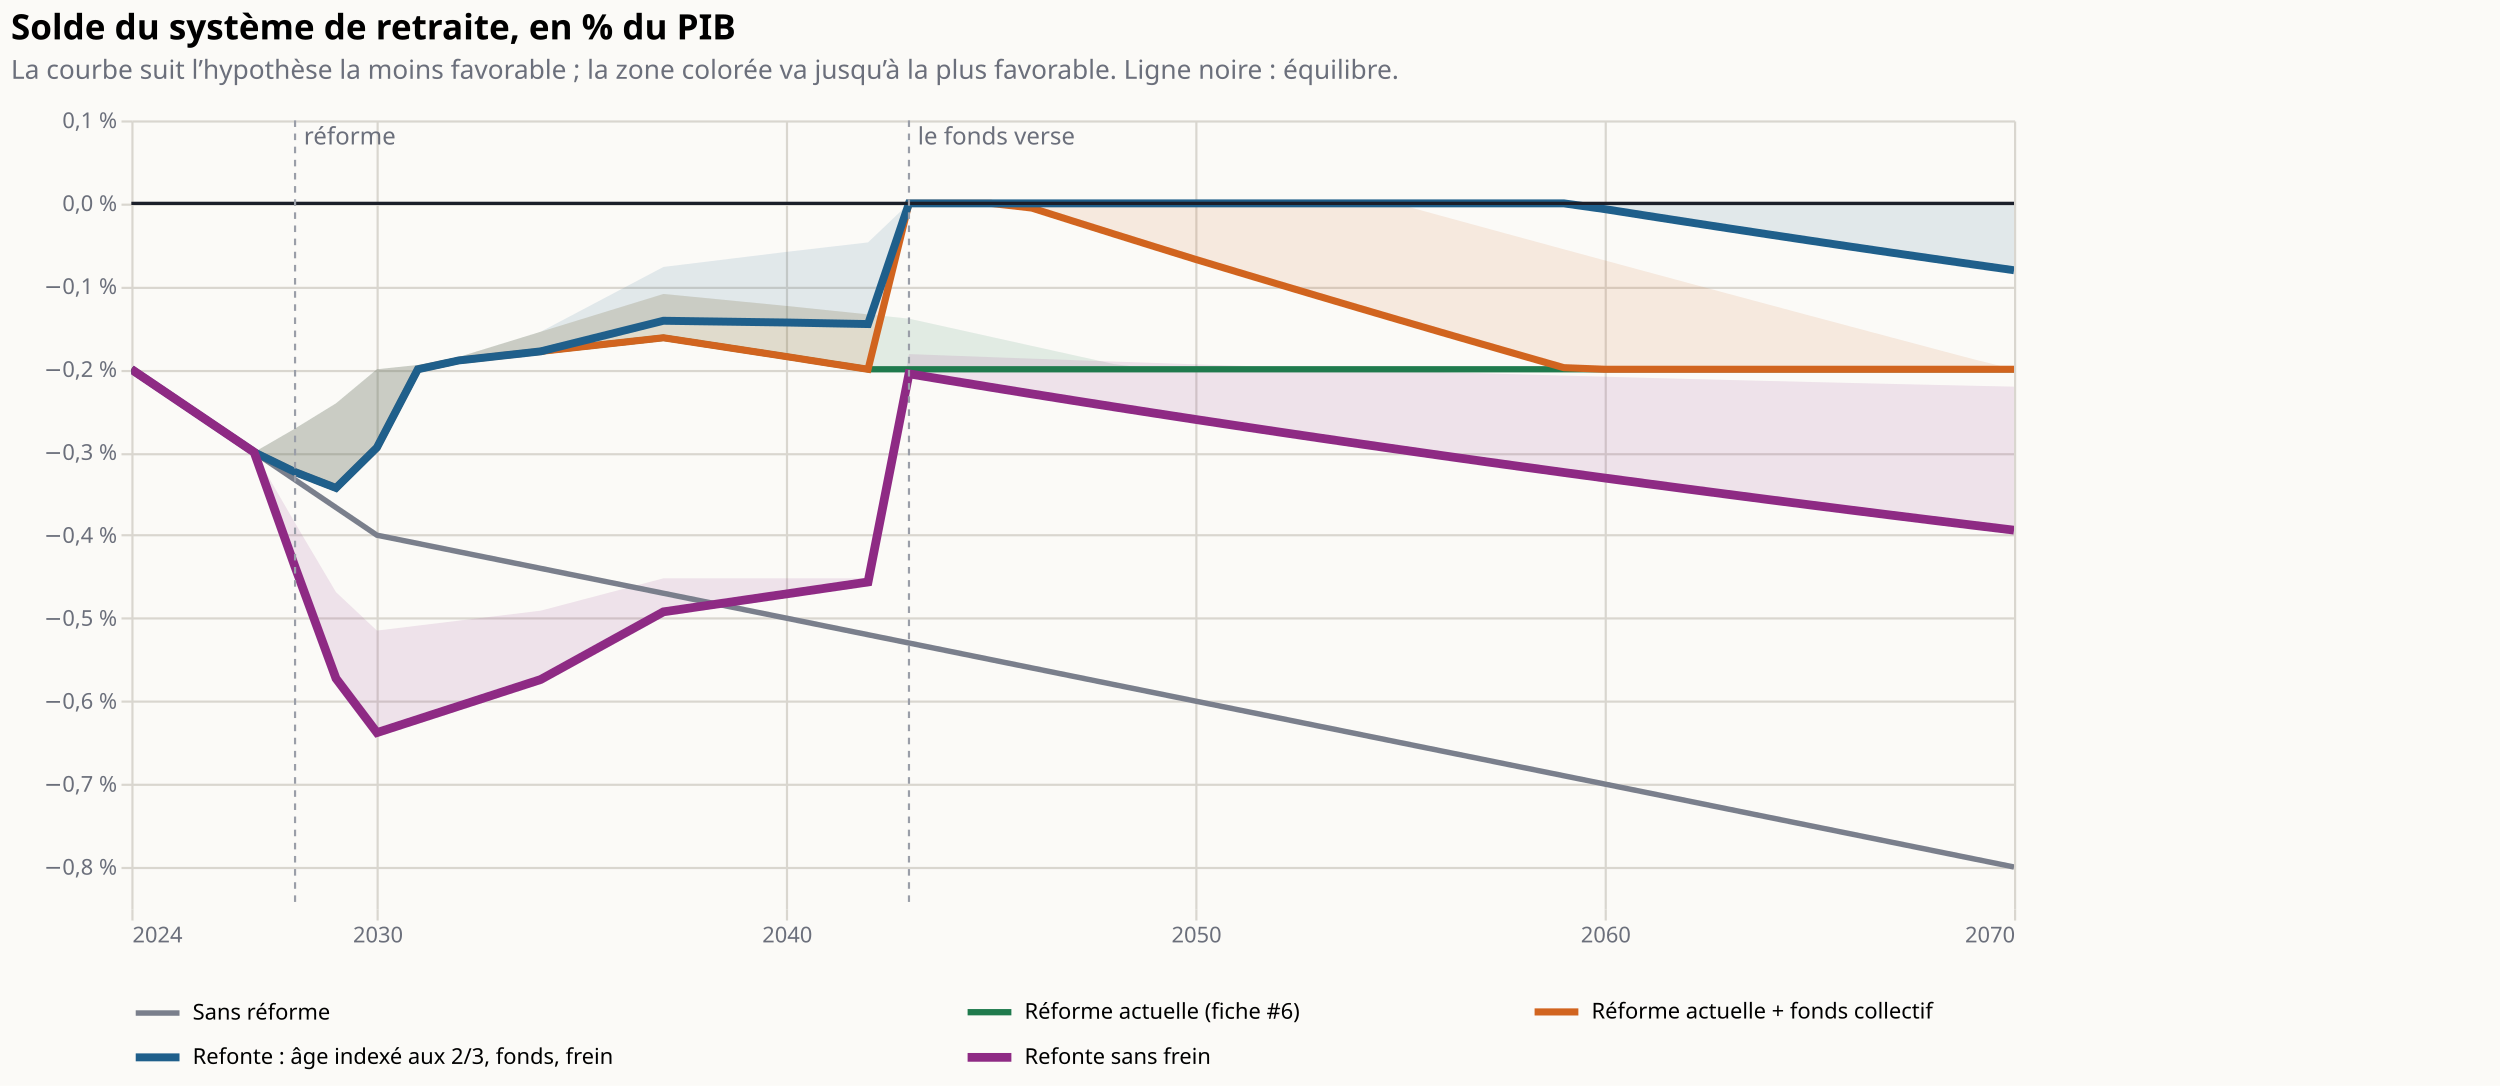
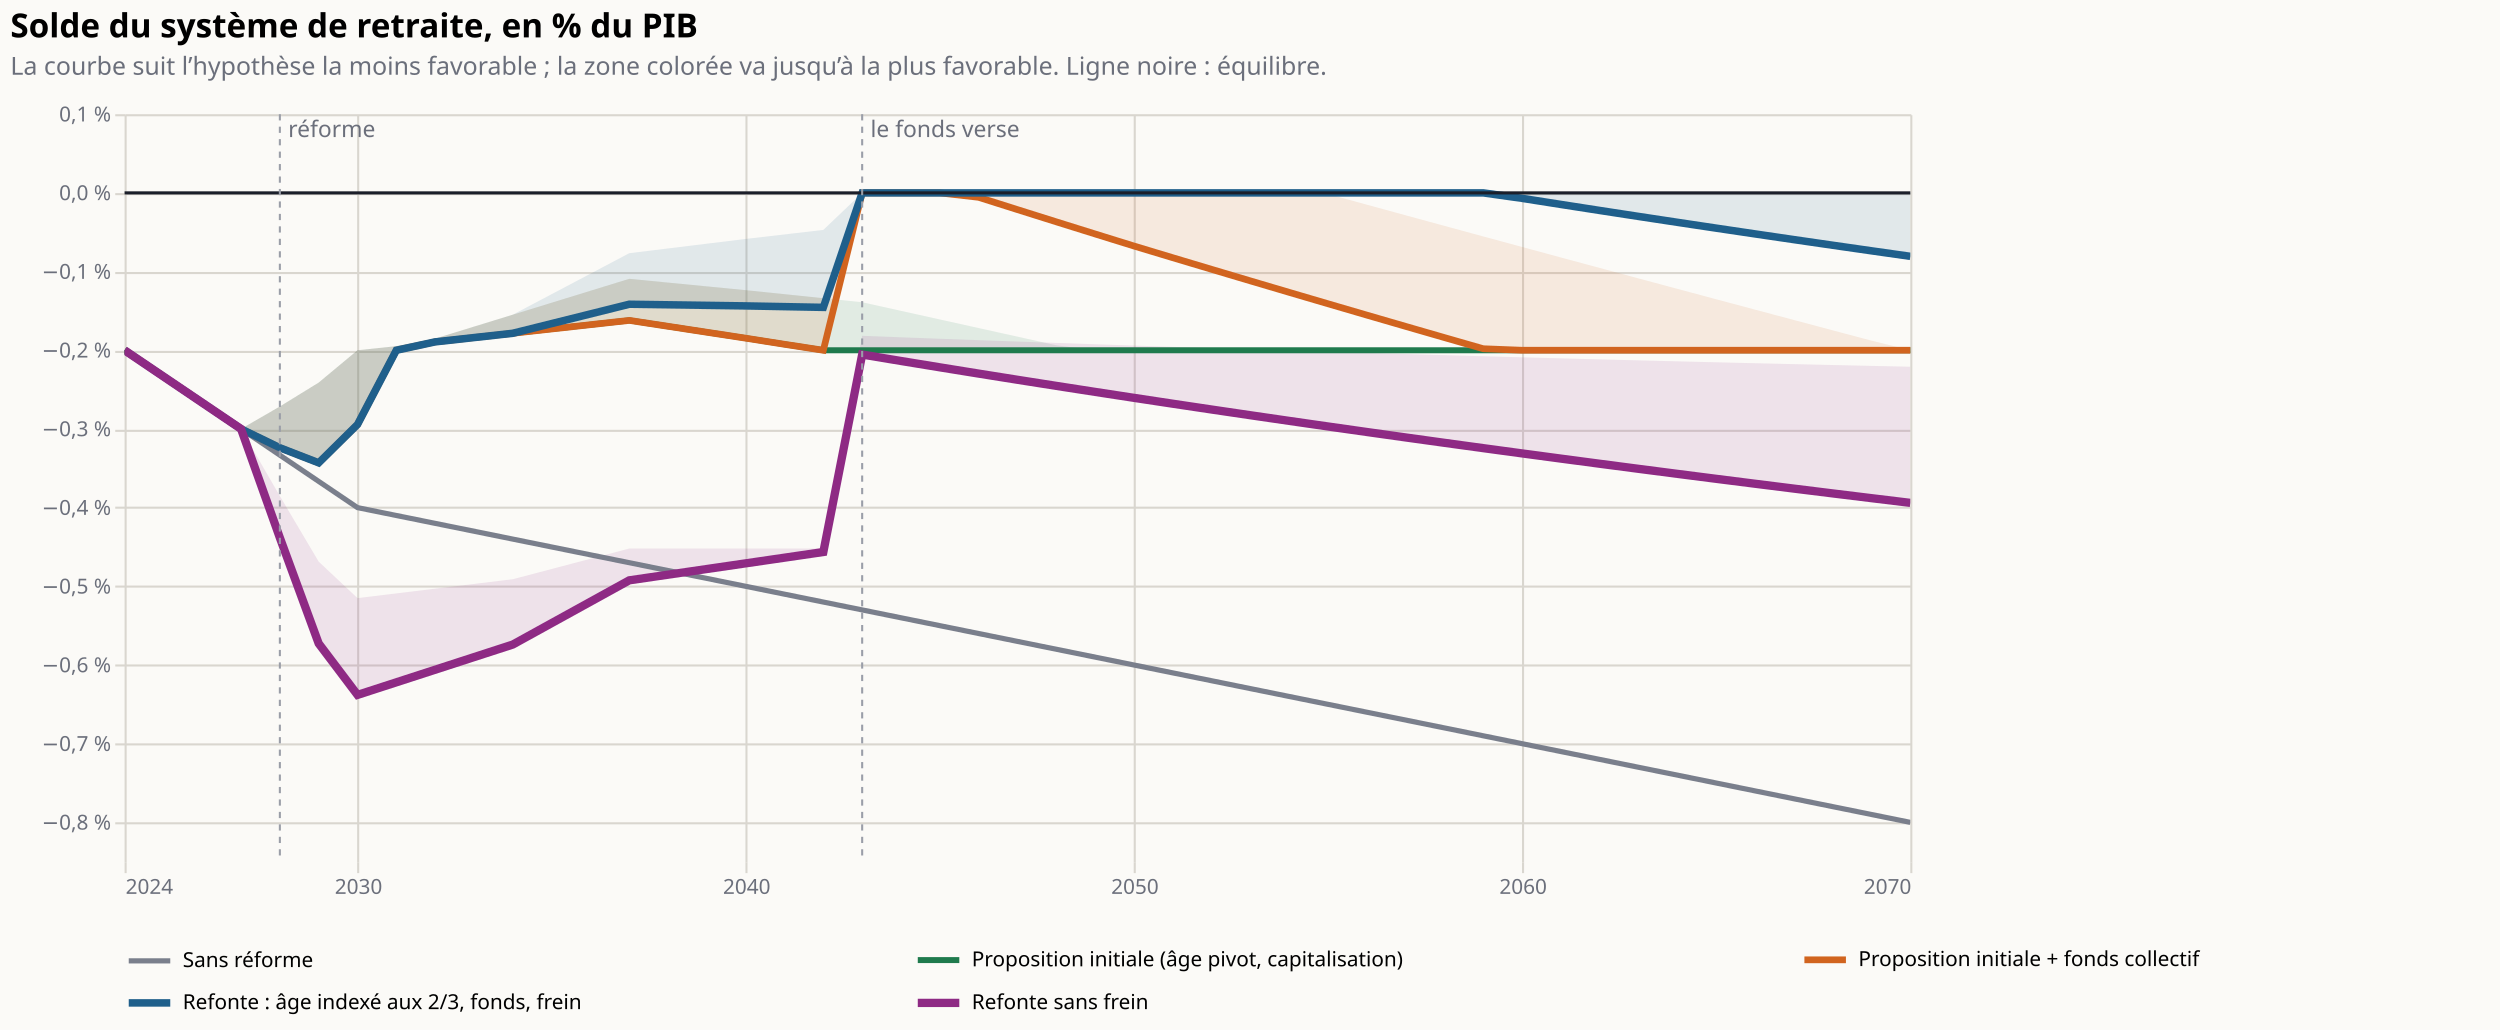
- <svg xmlns="http://www.w3.org/2000/svg" version="1.1" class="marks" width="1142" height="496" viewBox="0 0 1142 496">
-   <rect width="1142" height="496" fill="#fbfaf7" />
+ <svg xmlns="http://www.w3.org/2000/svg" version="1.1" class="marks" width="1204" height="496" viewBox="0 0 1204 496">
+   <rect width="1204" height="496" fill="#fbfaf7" />
  <g fill="none" stroke-miterlimit="4" transform="translate(60,55)">
    <g class="mark-group role-frame root" role="graphics-object" aria-roledescription="group mark container">
      <g transform="translate(0,0)">
        <path class="background" aria-hidden="true" d="M0,0h860v360h-860Z" />
        <g>
          <g class="mark-group role-axis" aria-hidden="true">
            <g transform="translate(0.5,360.5)">
              <path class="background" aria-hidden="true" d="M0,0h0v0h0Z" pointer-events="none" />
              <g>
                <g class="mark-rule role-axis-grid" pointer-events="none">
                  <line transform="translate(0,-360)" x2="0" y2="360" stroke="#d9d6cf" stroke-width="1" opacity="1" />
                  <line transform="translate(112,-360)" x2="0" y2="360" stroke="#d9d6cf" stroke-width="1" opacity="1" />
                  <line transform="translate(299,-360)" x2="0" y2="360" stroke="#d9d6cf" stroke-width="1" opacity="1" />
                  <line transform="translate(486,-360)" x2="0" y2="360" stroke="#d9d6cf" stroke-width="1" opacity="1" />
                  <line transform="translate(673,-360)" x2="0" y2="360" stroke="#d9d6cf" stroke-width="1" opacity="1" />
                  <line transform="translate(860,-360)" x2="0" y2="360" stroke="#d9d6cf" stroke-width="1" opacity="1" />
                </g>
              </g>
              <path class="foreground" aria-hidden="true" d="" pointer-events="none" display="none" />
            </g>
          </g>
          <g class="mark-group role-axis" aria-hidden="true">
            <g transform="translate(0.5,0.5)">
              <path class="background" aria-hidden="true" d="M0,0h0v0h0Z" pointer-events="none" />
              <g>
                <g class="mark-rule role-axis-grid" pointer-events="none">
                  <line transform="translate(0,341)" x2="860" y2="0" stroke="#d9d6cf" stroke-width="1" opacity="1" />
                  <line transform="translate(0,303)" x2="860" y2="0" stroke="#d9d6cf" stroke-width="1" opacity="1" />
                  <line transform="translate(0,265)" x2="860" y2="0" stroke="#d9d6cf" stroke-width="1" opacity="1" />
                  <line transform="translate(0,227)" x2="860" y2="0" stroke="#d9d6cf" stroke-width="1" opacity="1" />
                  <line transform="translate(0,189)" x2="860" y2="0" stroke="#d9d6cf" stroke-width="1" opacity="1" />
                  <line transform="translate(0,152)" x2="860" y2="0" stroke="#d9d6cf" stroke-width="1" opacity="1" />
                  <line transform="translate(0,114)" x2="860" y2="0" stroke="#d9d6cf" stroke-width="1" opacity="1" />
                  <line transform="translate(0,76)" x2="860" y2="0" stroke="#d9d6cf" stroke-width="1" opacity="1" />
                  <line transform="translate(0,38)" x2="860" y2="0" stroke="#d9d6cf" stroke-width="1" opacity="1" />
                  <line transform="translate(0,0)" x2="860" y2="0" stroke="#d9d6cf" stroke-width="1" opacity="1" />
                </g>
              </g>
              <path class="foreground" aria-hidden="true" d="" pointer-events="none" display="none" />
            </g>
          </g>
          <g class="mark-group role-axis" role="graphics-symbol" aria-roledescription="axis" aria-label="X-axis for a linear scale with values from 2024 to 2070">
            <g transform="translate(0.5,360.5)">
              <path class="background" aria-hidden="true" d="M0,0h0v0h0Z" pointer-events="none" />
              <g>
                <g class="mark-rule role-axis-tick" pointer-events="none">
                  <line transform="translate(0,0)" x2="0" y2="5" stroke="#d9d6cf" stroke-width="1" opacity="1" />
                  <line transform="translate(112,0)" x2="0" y2="5" stroke="#d9d6cf" stroke-width="1" opacity="1" />
                  <line transform="translate(299,0)" x2="0" y2="5" stroke="#d9d6cf" stroke-width="1" opacity="1" />
                  <line transform="translate(486,0)" x2="0" y2="5" stroke="#d9d6cf" stroke-width="1" opacity="1" />
                  <line transform="translate(673,0)" x2="0" y2="5" stroke="#d9d6cf" stroke-width="1" opacity="1" />
                  <line transform="translate(860,0)" x2="0" y2="5" stroke="#d9d6cf" stroke-width="1" opacity="1" />
                </g>
                <g class="mark-text role-axis-label" pointer-events="none">
                  <text text-anchor="start" transform="translate(0,15)" font-family="system-ui, sans-serif" font-size="10px" fill="#6b6f7b" opacity="1">2024</text>
                  <text text-anchor="middle" transform="translate(112.1739,15)" font-family="system-ui, sans-serif" font-size="10px" fill="#6b6f7b" opacity="1">2030</text>
                  <text text-anchor="middle" transform="translate(299.1304,15)" font-family="system-ui, sans-serif" font-size="10px" fill="#6b6f7b" opacity="1">2040</text>
                  <text text-anchor="middle" transform="translate(486.087,15)" font-family="system-ui, sans-serif" font-size="10px" fill="#6b6f7b" opacity="1">2050</text>
                  <text text-anchor="middle" transform="translate(673.0435,15)" font-family="system-ui, sans-serif" font-size="10px" fill="#6b6f7b" opacity="1">2060</text>
                  <text text-anchor="end" transform="translate(860,15)" font-family="system-ui, sans-serif" font-size="10px" fill="#6b6f7b" opacity="1">2070</text>
                </g>
              </g>
              <path class="foreground" aria-hidden="true" d="" pointer-events="none" display="none" />
            </g>
          </g>
          <g class="mark-group role-axis" role="graphics-symbol" aria-roledescription="axis" aria-label="Y-axis for a linear scale with values from −0.008 to 0.001">
            <g transform="translate(0.5,0.5)">
              <path class="background" aria-hidden="true" d="M0,0h0v0h0Z" pointer-events="none" />
              <g>
                <g class="mark-rule role-axis-tick" pointer-events="none">
                  <line transform="translate(0,341)" x2="-5" y2="0" stroke="#d9d6cf" stroke-width="1" opacity="1" />
                  <line transform="translate(0,303)" x2="-5" y2="0" stroke="#d9d6cf" stroke-width="1" opacity="1" />
                  <line transform="translate(0,265)" x2="-5" y2="0" stroke="#d9d6cf" stroke-width="1" opacity="1" />
                  <line transform="translate(0,227)" x2="-5" y2="0" stroke="#d9d6cf" stroke-width="1" opacity="1" />
                  <line transform="translate(0,189)" x2="-5" y2="0" stroke="#d9d6cf" stroke-width="1" opacity="1" />
                  <line transform="translate(0,152)" x2="-5" y2="0" stroke="#d9d6cf" stroke-width="1" opacity="1" />
                  <line transform="translate(0,114)" x2="-5" y2="0" stroke="#d9d6cf" stroke-width="1" opacity="1" />
                  <line transform="translate(0,76)" x2="-5" y2="0" stroke="#d9d6cf" stroke-width="1" opacity="1" />
                  <line transform="translate(0,38)" x2="-5" y2="0" stroke="#d9d6cf" stroke-width="1" opacity="1" />
                  <line transform="translate(0,0)" x2="-5" y2="0" stroke="#d9d6cf" stroke-width="1" opacity="1" />
                </g>
                <g class="mark-text role-axis-label" pointer-events="none">
                  <text text-anchor="end" transform="translate(-7,344.0526)" font-family="system-ui, sans-serif" font-size="10px" fill="#6b6f7b" opacity="1">−0,8 %</text>
                  <text text-anchor="end" transform="translate(-7,306.1579)" font-family="system-ui, sans-serif" font-size="10px" fill="#6b6f7b" opacity="1">−0,7 %</text>
                  <text text-anchor="end" transform="translate(-7,268.2632)" font-family="system-ui, sans-serif" font-size="10px" fill="#6b6f7b" opacity="1">−0,6 %</text>
                  <text text-anchor="end" transform="translate(-7,230.3684)" font-family="system-ui, sans-serif" font-size="10px" fill="#6b6f7b" opacity="1">−0,5 %</text>
                  <text text-anchor="end" transform="translate(-7,192.4737)" font-family="system-ui, sans-serif" font-size="10px" fill="#6b6f7b" opacity="1">−0,4 %</text>
                  <text text-anchor="end" transform="translate(-7,154.5789)" font-family="system-ui, sans-serif" font-size="10px" fill="#6b6f7b" opacity="1">−0,3 %</text>
                  <text text-anchor="end" transform="translate(-7,116.6842)" font-family="system-ui, sans-serif" font-size="10px" fill="#6b6f7b" opacity="1">−0,2 %</text>
                  <text text-anchor="end" transform="translate(-7,78.78947)" font-family="system-ui, sans-serif" font-size="10px" fill="#6b6f7b" opacity="1">−0,1 %</text>
                  <text text-anchor="end" transform="translate(-7,40.89474)" font-family="system-ui, sans-serif" font-size="10px" fill="#6b6f7b" opacity="1">0,0 %</text>
                  <text text-anchor="end" transform="translate(-7,3)" font-family="system-ui, sans-serif" font-size="10px" fill="#6b6f7b" opacity="1">0,1 %</text>
                </g>
              </g>
              <path class="foreground" aria-hidden="true" d="" pointer-events="none" display="none" />
            </g>
          </g>
          <g class="mark-group role-scope layer_0_pathgroup" role="graphics-object" aria-roledescription="group mark container">
            <g transform="translate(0,0)">
              <path class="background" aria-hidden="true" d="M0,0h860v360h-860Z" />
              <g>
                <g class="mark-area role-mark layer_0_marks" clip-path="url(#clip1)" role="graphics-object" aria-roledescription="area mark container">
                  <path aria-label="annee: 2024; basse: −0.002; haute: −0.002; scenario: Sans réforme" role="graphics-symbol" aria-roledescription="area mark" d="M0,113.684L18.696,126.316L37.391,138.947L56.087,151.579L74.783,164.211L93.478,176.842L112.174,189.474L130.87,193.263L149.565,197.053L168.261,200.842L186.957,204.632L205.652,208.421L224.348,212.211L243.043,216L261.739,219.789L280.435,223.579L299.13,227.368L317.826,231.158L336.522,234.947L355.217,238.737L373.913,242.526L392.609,246.316L411.304,250.105L430,253.895L448.696,257.684L467.391,261.474L486.087,265.263L504.783,269.053L523.478,272.842L542.174,276.632L560.87,280.421L579.565,284.211L598.261,288L616.957,291.789L635.652,295.579L654.348,299.368L673.043,303.158L691.739,306.947L710.435,310.737L729.13,314.526L747.826,318.316L766.522,322.105L785.217,325.895L803.913,329.684L822.609,333.474L841.304,337.263L860,341.053L860,341.053L841.304,337.263L822.609,333.474L803.913,329.684L785.217,325.895L766.522,322.105L747.826,318.316L729.13,314.526L710.435,310.737L691.739,306.947L673.043,303.158L654.348,299.368L635.652,295.579L616.957,291.789L598.261,288L579.565,284.211L560.87,280.421L542.174,276.632L523.478,272.842L504.783,269.053L486.087,265.263L467.391,261.474L448.696,257.684L430,253.895L411.304,250.105L392.609,246.316L373.913,242.526L355.217,238.737L336.522,234.947L317.826,231.158L299.13,227.368L280.435,223.579L261.739,219.789L243.043,216L224.348,212.211L205.652,208.421L186.957,204.632L168.261,200.842L149.565,197.053L130.87,193.263L112.174,189.474L93.478,176.842L74.783,164.211L56.087,151.579L37.391,138.947L18.696,126.316L0,113.684Z" fill="#7a7f8c" opacity="0.12" />
                </g>
              </g>
              <path class="foreground" aria-hidden="true" d="" display="none" />
            </g>
            <g transform="translate(0,0)">
              <path class="background" aria-hidden="true" d="M0,0h860v360h-860Z" />
              <g>
                <g class="mark-area role-mark layer_0_marks" clip-path="url(#clip2)" role="graphics-object" aria-roledescription="area mark container">
-                   <path aria-label="annee: 2024; basse: −0.002; haute: −0.002; scenario: Réforme actuelle (fiche #6)" role="graphics-symbol" aria-roledescription="area mark" d="M0,113.684L18.696,126.316L37.391,138.947L56.087,151.579L74.783,160.65L93.478,167.904L112.174,149.442L130.87,113.684L149.565,109.645L168.261,107.575L186.957,105.506L205.652,103.436L224.348,101.366L243.043,99.296L261.739,102.153L280.435,105.009L299.13,107.866L317.826,110.811L336.522,113.684L355.217,113.684L373.913,113.684L392.609,113.684L411.304,113.684L430,113.684L448.696,113.684L467.391,113.684L486.087,113.684L504.783,113.684L523.478,113.684L542.174,113.684L560.87,113.684L579.565,113.684L598.261,113.684L616.957,113.684L635.652,113.684L654.348,113.684L673.043,113.684L691.739,113.684L710.435,113.684L729.13,113.684L747.826,113.684L766.522,113.684L785.217,113.684L803.913,113.684L822.609,113.684L841.304,113.684L860,113.684L860,113.684L841.304,113.684L822.609,113.684L803.913,113.684L785.217,113.684L766.522,113.684L747.826,113.684L729.13,113.684L710.435,113.684L691.739,113.684L673.043,113.684L654.348,113.684L635.652,113.684L616.957,113.684L598.261,113.684L579.565,113.684L560.87,113.684L542.174,113.684L523.478,113.684L504.783,113.684L486.087,113.684L467.391,113.684L448.696,111.277L430,107.134L411.304,102.992L392.609,98.849L373.913,94.706L355.217,90.564L336.522,88.624L317.826,86.684L299.13,84.745L280.435,82.923L261.739,81.101L243.043,79.279L224.348,85.036L205.652,90.793L186.957,96.55L168.261,102.308L149.565,108.065L130.87,111.715L112.174,113.684L93.478,129.251L74.783,140.759L56.087,151.579L37.391,138.947L18.696,126.316L0,113.684Z" fill="#1f7a4d" opacity="0.12" />
+                   <path aria-label="annee: 2024; basse: −0.002; haute: −0.002; scenario: Proposition initiale (âge pivot, capitalisation)" role="graphics-symbol" aria-roledescription="area mark" d="M0,113.684L18.696,126.316L37.391,138.947L56.087,151.579L74.783,160.65L93.478,167.904L112.174,149.442L130.87,113.684L149.565,109.645L168.261,107.575L186.957,105.506L205.652,103.436L224.348,101.366L243.043,99.296L261.739,102.153L280.435,105.009L299.13,107.866L317.826,110.811L336.522,113.684L355.217,113.684L373.913,113.684L392.609,113.684L411.304,113.684L430,113.684L448.696,113.684L467.391,113.684L486.087,113.684L504.783,113.684L523.478,113.684L542.174,113.684L560.87,113.684L579.565,113.684L598.261,113.684L616.957,113.684L635.652,113.684L654.348,113.684L673.043,113.684L691.739,113.684L710.435,113.684L729.13,113.684L747.826,113.684L766.522,113.684L785.217,113.684L803.913,113.684L822.609,113.684L841.304,113.684L860,113.684L860,113.684L841.304,113.684L822.609,113.684L803.913,113.684L785.217,113.684L766.522,113.684L747.826,113.684L729.13,113.684L710.435,113.684L691.739,113.684L673.043,113.684L654.348,113.684L635.652,113.684L616.957,113.684L598.261,113.684L579.565,113.684L560.87,113.684L542.174,113.684L523.478,113.684L504.783,113.684L486.087,113.684L467.391,113.684L448.696,111.277L430,107.134L411.304,102.992L392.609,98.849L373.913,94.706L355.217,90.564L336.522,88.624L317.826,86.684L299.13,84.745L280.435,82.923L261.739,81.101L243.043,79.279L224.348,85.036L205.652,90.793L186.957,96.55L168.261,102.308L149.565,108.065L130.87,111.715L112.174,113.684L93.478,129.251L74.783,140.759L56.087,151.579L37.391,138.947L18.696,126.316L0,113.684Z" fill="#1f7a4d" opacity="0.12" />
                </g>
              </g>
              <path class="foreground" aria-hidden="true" d="" display="none" />
            </g>
            <g transform="translate(0,0)">
              <path class="background" aria-hidden="true" d="M0,0h860v360h-860Z" />
              <g>
                <g class="mark-area role-mark layer_0_marks" clip-path="url(#clip3)" role="graphics-object" aria-roledescription="area mark container">
-                   <path aria-label="annee: 2024; basse: −0.002; haute: −0.002; scenario: Réforme actuelle + fonds collectif" role="graphics-symbol" aria-roledescription="area mark" d="M0,113.684L18.696,126.316L37.391,138.947L56.087,151.579L74.783,160.65L93.478,167.904L112.174,149.442L130.87,113.684L149.565,109.645L168.261,107.575L186.957,105.506L205.652,103.436L224.348,101.366L243.043,99.296L261.739,102.153L280.435,105.009L299.13,107.866L317.826,110.811L336.522,113.684L355.217,37.895L373.913,37.895L392.609,37.895L411.304,40.034L430,45.952L448.696,51.832L467.391,57.673L486.087,63.477L504.783,69.111L523.478,74.709L542.174,80.272L560.87,85.801L579.565,91.296L598.261,96.758L616.957,102.187L635.652,107.585L654.348,112.952L673.043,113.684L691.739,113.684L710.435,113.684L729.13,113.684L747.826,113.684L766.522,113.684L785.217,113.684L803.913,113.684L822.609,113.684L841.304,113.684L860,113.684L860,113.684L841.304,109.057L822.609,104.093L803.913,99.118L785.217,94.131L766.522,89.132L747.826,84.121L729.13,79.098L710.435,74.063L691.739,69.016L673.043,63.955L654.348,58.882L635.652,53.797L616.957,48.698L598.261,43.586L579.565,38.461L560.87,37.895L542.174,37.895L523.478,37.895L504.783,37.895L486.087,37.895L467.391,37.895L448.696,37.895L430,37.895L411.304,37.895L392.609,37.895L373.913,37.895L355.217,37.895L336.522,88.624L317.826,86.684L299.13,84.745L280.435,82.923L261.739,81.101L243.043,79.279L224.348,85.036L205.652,90.793L186.957,96.55L168.261,102.308L149.565,108.065L130.87,111.715L112.174,113.684L93.478,129.251L74.783,140.759L56.087,151.579L37.391,138.947L18.696,126.316L0,113.684Z" fill="#d1641f" opacity="0.12" />
+                   <path aria-label="annee: 2024; basse: −0.002; haute: −0.002; scenario: Proposition initiale + fonds collectif" role="graphics-symbol" aria-roledescription="area mark" d="M0,113.684L18.696,126.316L37.391,138.947L56.087,151.579L74.783,160.65L93.478,167.904L112.174,149.442L130.87,113.684L149.565,109.645L168.261,107.575L186.957,105.506L205.652,103.436L224.348,101.366L243.043,99.296L261.739,102.153L280.435,105.009L299.13,107.866L317.826,110.811L336.522,113.684L355.217,37.895L373.913,37.895L392.609,37.895L411.304,40.034L430,45.952L448.696,51.832L467.391,57.673L486.087,63.477L504.783,69.111L523.478,74.709L542.174,80.272L560.87,85.801L579.565,91.296L598.261,96.758L616.957,102.187L635.652,107.585L654.348,112.952L673.043,113.684L691.739,113.684L710.435,113.684L729.13,113.684L747.826,113.684L766.522,113.684L785.217,113.684L803.913,113.684L822.609,113.684L841.304,113.684L860,113.684L860,113.684L841.304,109.057L822.609,104.093L803.913,99.118L785.217,94.131L766.522,89.132L747.826,84.121L729.13,79.098L710.435,74.063L691.739,69.016L673.043,63.955L654.348,58.882L635.652,53.797L616.957,48.698L598.261,43.586L579.565,38.461L560.87,37.895L542.174,37.895L523.478,37.895L504.783,37.895L486.087,37.895L467.391,37.895L448.696,37.895L430,37.895L411.304,37.895L392.609,37.895L373.913,37.895L355.217,37.895L336.522,88.624L317.826,86.684L299.13,84.745L280.435,82.923L261.739,81.101L243.043,79.279L224.348,85.036L205.652,90.793L186.957,96.55L168.261,102.308L149.565,108.065L130.87,111.715L112.174,113.684L93.478,129.251L74.783,140.759L56.087,151.579L37.391,138.947L18.696,126.316L0,113.684Z" fill="#d1641f" opacity="0.12" />
                </g>
              </g>
              <path class="foreground" aria-hidden="true" d="" display="none" />
            </g>
            <g transform="translate(0,0)">
              <path class="background" aria-hidden="true" d="M0,0h860v360h-860Z" />
              <g>
                <g class="mark-area role-mark layer_0_marks" clip-path="url(#clip4)" role="graphics-object" aria-roledescription="area mark container">
                  <path aria-label="annee: 2024; basse: −0.002; haute: −0.002; scenario: Refonte : âge indexé aux 2/3, fonds, frein" role="graphics-symbol" aria-roledescription="area mark" d="M0,113.684L18.696,126.316L37.391,138.947L56.087,151.579L74.783,160.65L93.478,167.904L112.174,149.442L130.87,113.684L149.565,109.645L168.261,107.575L186.957,105.506L205.652,100.845L224.348,96.185L243.043,91.525L261.739,91.79L280.435,92.056L299.13,92.322L317.826,92.677L336.522,93.032L355.217,37.895L373.913,37.895L392.609,37.895L411.304,37.895L430,37.895L448.696,37.895L467.391,37.895L486.087,37.895L504.783,37.895L523.478,37.895L542.174,37.895L560.87,37.895L579.565,37.895L598.261,37.895L616.957,37.895L635.652,37.895L654.348,37.895L673.043,40.524L691.739,43.46L710.435,46.363L729.13,49.232L747.826,52.07L766.522,54.875L785.217,57.65L803.913,60.395L822.609,63.11L841.304,65.795L860,68.453L860,37.895L841.304,37.895L822.609,37.895L803.913,37.895L785.217,37.895L766.522,37.895L747.826,37.895L729.13,37.895L710.435,37.895L691.739,37.895L673.043,37.895L654.348,37.895L635.652,37.895L616.957,37.895L598.261,37.895L579.565,37.895L560.87,37.895L542.174,37.895L523.478,37.895L504.783,37.895L486.087,37.895L467.391,37.895L448.696,37.895L430,37.895L411.304,37.895L392.609,37.895L373.913,37.895L355.217,37.895L336.522,55.725L317.826,57.898L299.13,60.071L280.435,62.361L261.739,64.652L243.043,66.942L224.348,76.812L205.652,86.681L186.957,96.55L168.261,102.308L149.565,108.065L130.87,111.715L112.174,113.684L93.478,129.251L74.783,140.759L56.087,151.579L37.391,138.947L18.696,126.316L0,113.684Z" fill="#1f5f8b" opacity="0.12" />
                </g>
              </g>
              <path class="foreground" aria-hidden="true" d="" display="none" />
            </g>
            <g transform="translate(0,0)">
              <path class="background" aria-hidden="true" d="M0,0h860v360h-860Z" />
              <g>
                <g class="mark-area role-mark layer_0_marks" clip-path="url(#clip5)" role="graphics-object" aria-roledescription="area mark container">
                  <path aria-label="annee: 2024; basse: −0.002; haute: −0.002; scenario: Refonte sans frein" role="graphics-symbol" aria-roledescription="area mark" d="M0,113.684L18.696,126.316L37.391,138.947L56.087,151.579L74.783,204L93.478,254.905L112.174,279.663L130.87,273.6L149.565,267.537L168.261,261.474L186.957,255.411L205.652,245.103L224.348,234.796L243.043,224.488L261.739,221.76L280.435,219.032L299.13,216.303L317.826,213.575L336.522,210.846L355.217,115.75L373.913,118.848L392.609,121.904L411.304,124.921L430,127.898L448.696,130.836L467.391,133.737L486.087,136.6L504.783,139.428L523.478,142.22L542.174,144.977L560.87,147.7L579.565,150.39L598.261,153.047L616.957,155.672L635.652,158.266L654.348,160.83L673.043,163.363L691.739,165.867L710.435,168.343L729.13,170.79L747.826,173.21L766.522,175.603L785.217,177.969L803.913,180.31L822.609,182.626L841.304,184.916L860,187.183L860,121.622L841.304,121.215L822.609,120.797L803.913,120.369L785.217,119.931L766.522,119.483L747.826,119.024L729.13,118.555L710.435,118.075L691.739,117.584L673.043,117.082L654.348,116.568L635.652,116.044L616.957,115.508L598.261,114.961L579.565,114.402L560.87,113.831L542.174,113.249L523.478,112.654L504.783,112.047L486.087,111.428L467.391,110.796L448.696,110.152L430,109.495L411.304,108.825L392.609,108.142L373.913,107.445L355.217,106.736L336.522,209.179L317.826,209.179L299.13,209.179L280.435,209.179L261.739,209.179L243.043,209.179L224.348,214.105L205.652,219.032L186.957,223.958L168.261,226.232L149.565,228.505L130.87,230.779L112.174,233.053L93.478,215.495L74.783,183.916L56.087,151.579L37.391,138.947L18.696,126.316L0,113.684Z" fill="#8e2a84" opacity="0.12" />
                </g>
              </g>
              <path class="foreground" aria-hidden="true" d="" display="none" />
            </g>
          </g>
          <g class="mark-group role-scope layer_1_pathgroup" role="graphics-object" aria-roledescription="group mark container">
            <g transform="translate(0,0)">
              <path class="background" aria-hidden="true" d="M0,0h860v360h-860Z" />
              <g>
                <g class="mark-line role-mark layer_1_marks" clip-path="url(#clip6)" role="graphics-object" aria-roledescription="line mark container">
                  <path aria-label="annee: 2024; basse: −0.002; scenario: Sans réforme" role="graphics-symbol" aria-roledescription="line mark" d="M0,113.684L18.696,126.316L37.391,138.947L56.087,151.579L74.783,164.211L93.478,176.842L112.174,189.474L130.87,193.263L149.565,197.053L168.261,200.842L186.957,204.632L205.652,208.421L224.348,212.211L243.043,216L261.739,219.789L280.435,223.579L299.13,227.368L317.826,231.158L336.522,234.947L355.217,238.737L373.913,242.526L392.609,246.316L411.304,250.105L430,253.895L448.696,257.684L467.391,261.474L486.087,265.263L504.783,269.053L523.478,272.842L542.174,276.632L560.87,280.421L579.565,284.211L598.261,288L616.957,291.789L635.652,295.579L654.348,299.368L673.043,303.158L691.739,306.947L710.435,310.737L729.13,314.526L747.826,318.316L766.522,322.105L785.217,325.895L803.913,329.684L822.609,333.474L841.304,337.263L860,341.053" stroke="#7a7f8c" stroke-width="2.5" />
                </g>
              </g>
              <path class="foreground" aria-hidden="true" d="" display="none" />
            </g>
            <g transform="translate(0,0)">
              <path class="background" aria-hidden="true" d="M0,0h860v360h-860Z" />
              <g>
                <g class="mark-line role-mark layer_1_marks" clip-path="url(#clip7)" role="graphics-object" aria-roledescription="line mark container">
-                   <path aria-label="annee: 2024; basse: −0.002; scenario: Réforme actuelle (fiche #6)" role="graphics-symbol" aria-roledescription="line mark" d="M0,113.684L18.696,126.316L37.391,138.947L56.087,151.579L74.783,160.65L93.478,167.904L112.174,149.442L130.87,113.684L149.565,109.645L168.261,107.575L186.957,105.506L205.652,103.436L224.348,101.366L243.043,99.296L261.739,102.153L280.435,105.009L299.13,107.866L317.826,110.811L336.522,113.684L355.217,113.684L373.913,113.684L392.609,113.684L411.304,113.684L430,113.684L448.696,113.684L467.391,113.684L486.087,113.684L504.783,113.684L523.478,113.684L542.174,113.684L560.87,113.684L579.565,113.684L598.261,113.684L616.957,113.684L635.652,113.684L654.348,113.684L673.043,113.684L691.739,113.684L710.435,113.684L729.13,113.684L747.826,113.684L766.522,113.684L785.217,113.684L803.913,113.684L822.609,113.684L841.304,113.684L860,113.684" stroke="#1f7a4d" stroke-width="2.875" />
+                   <path aria-label="annee: 2024; basse: −0.002; scenario: Proposition initiale (âge pivot, capitalisation)" role="graphics-symbol" aria-roledescription="line mark" d="M0,113.684L18.696,126.316L37.391,138.947L56.087,151.579L74.783,160.65L93.478,167.904L112.174,149.442L130.87,113.684L149.565,109.645L168.261,107.575L186.957,105.506L205.652,103.436L224.348,101.366L243.043,99.296L261.739,102.153L280.435,105.009L299.13,107.866L317.826,110.811L336.522,113.684L355.217,113.684L373.913,113.684L392.609,113.684L411.304,113.684L430,113.684L448.696,113.684L467.391,113.684L486.087,113.684L504.783,113.684L523.478,113.684L542.174,113.684L560.87,113.684L579.565,113.684L598.261,113.684L616.957,113.684L635.652,113.684L654.348,113.684L673.043,113.684L691.739,113.684L710.435,113.684L729.13,113.684L747.826,113.684L766.522,113.684L785.217,113.684L803.913,113.684L822.609,113.684L841.304,113.684L860,113.684" stroke="#1f7a4d" stroke-width="2.875" />
                </g>
              </g>
              <path class="foreground" aria-hidden="true" d="" display="none" />
            </g>
            <g transform="translate(0,0)">
              <path class="background" aria-hidden="true" d="M0,0h860v360h-860Z" />
              <g>
                <g class="mark-line role-mark layer_1_marks" clip-path="url(#clip8)" role="graphics-object" aria-roledescription="line mark container">
-                   <path aria-label="annee: 2024; basse: −0.002; scenario: Réforme actuelle + fonds collectif" role="graphics-symbol" aria-roledescription="line mark" d="M0,113.684L18.696,126.316L37.391,138.947L56.087,151.579L74.783,160.65L93.478,167.904L112.174,149.442L130.87,113.684L149.565,109.645L168.261,107.575L186.957,105.506L205.652,103.436L224.348,101.366L243.043,99.296L261.739,102.153L280.435,105.009L299.13,107.866L317.826,110.811L336.522,113.684L355.217,37.895L373.913,37.895L392.609,37.895L411.304,40.034L430,45.952L448.696,51.832L467.391,57.673L486.087,63.477L504.783,69.111L523.478,74.709L542.174,80.272L560.87,85.801L579.565,91.296L598.261,96.758L616.957,102.187L635.652,107.585L654.348,112.952L673.043,113.684L691.739,113.684L710.435,113.684L729.13,113.684L747.826,113.684L766.522,113.684L785.217,113.684L803.913,113.684L822.609,113.684L841.304,113.684L860,113.684" stroke="#d1641f" stroke-width="3.25" />
+                   <path aria-label="annee: 2024; basse: −0.002; scenario: Proposition initiale + fonds collectif" role="graphics-symbol" aria-roledescription="line mark" d="M0,113.684L18.696,126.316L37.391,138.947L56.087,151.579L74.783,160.65L93.478,167.904L112.174,149.442L130.87,113.684L149.565,109.645L168.261,107.575L186.957,105.506L205.652,103.436L224.348,101.366L243.043,99.296L261.739,102.153L280.435,105.009L299.13,107.866L317.826,110.811L336.522,113.684L355.217,37.895L373.913,37.895L392.609,37.895L411.304,40.034L430,45.952L448.696,51.832L467.391,57.673L486.087,63.477L504.783,69.111L523.478,74.709L542.174,80.272L560.87,85.801L579.565,91.296L598.261,96.758L616.957,102.187L635.652,107.585L654.348,112.952L673.043,113.684L691.739,113.684L710.435,113.684L729.13,113.684L747.826,113.684L766.522,113.684L785.217,113.684L803.913,113.684L822.609,113.684L841.304,113.684L860,113.684" stroke="#d1641f" stroke-width="3.25" />
                </g>
              </g>
              <path class="foreground" aria-hidden="true" d="" display="none" />
            </g>
            <g transform="translate(0,0)">
              <path class="background" aria-hidden="true" d="M0,0h860v360h-860Z" />
              <g>
                <g class="mark-line role-mark layer_1_marks" clip-path="url(#clip9)" role="graphics-object" aria-roledescription="line mark container">
                  <path aria-label="annee: 2024; basse: −0.002; scenario: Refonte : âge indexé aux 2/3, fonds, frein" role="graphics-symbol" aria-roledescription="line mark" d="M0,113.684L18.696,126.316L37.391,138.947L56.087,151.579L74.783,160.65L93.478,167.904L112.174,149.442L130.87,113.684L149.565,109.645L168.261,107.575L186.957,105.506L205.652,100.845L224.348,96.185L243.043,91.525L261.739,91.79L280.435,92.056L299.13,92.322L317.826,92.677L336.522,93.032L355.217,37.895L373.913,37.895L392.609,37.895L411.304,37.895L430,37.895L448.696,37.895L467.391,37.895L486.087,37.895L504.783,37.895L523.478,37.895L542.174,37.895L560.87,37.895L579.565,37.895L598.261,37.895L616.957,37.895L635.652,37.895L654.348,37.895L673.043,40.524L691.739,43.46L710.435,46.363L729.13,49.232L747.826,52.07L766.522,54.875L785.217,57.65L803.913,60.395L822.609,63.11L841.304,65.795L860,68.453" stroke="#1f5f8b" stroke-width="3.625" />
                </g>
              </g>
              <path class="foreground" aria-hidden="true" d="" display="none" />
            </g>
            <g transform="translate(0,0)">
              <path class="background" aria-hidden="true" d="M0,0h860v360h-860Z" />
              <g>
                <g class="mark-line role-mark layer_1_marks" clip-path="url(#clip10)" role="graphics-object" aria-roledescription="line mark container">
                  <path aria-label="annee: 2024; basse: −0.002; scenario: Refonte sans frein" role="graphics-symbol" aria-roledescription="line mark" d="M0,113.684L18.696,126.316L37.391,138.947L56.087,151.579L74.783,204L93.478,254.905L112.174,279.663L130.87,273.6L149.565,267.537L168.261,261.474L186.957,255.411L205.652,245.103L224.348,234.796L243.043,224.488L261.739,221.76L280.435,219.032L299.13,216.303L317.826,213.575L336.522,210.846L355.217,115.75L373.913,118.848L392.609,121.904L411.304,124.921L430,127.898L448.696,130.836L467.391,133.737L486.087,136.6L504.783,139.428L523.478,142.22L542.174,144.977L560.87,147.7L579.565,150.39L598.261,153.047L616.957,155.672L635.652,158.266L654.348,160.83L673.043,163.363L691.739,165.867L710.435,168.343L729.13,170.79L747.826,173.21L766.522,175.603L785.217,177.969L803.913,180.31L822.609,182.626L841.304,184.916L860,187.183" stroke="#8e2a84" stroke-width="4" />
                </g>
              </g>
              <path class="foreground" aria-hidden="true" d="" display="none" />
            </g>
          </g>
          <g class="mark-rule role-mark layer_2_marks" role="graphics-object" aria-roledescription="rule mark container">
            <line aria-label="y: 0" role="graphics-symbol" aria-roledescription="rule mark" transform="translate(0,37.89474)" x2="860" y2="0" stroke="#1b1f2a" stroke-width="1.5" />
          </g>
          <g class="mark-rule role-mark layer_3_marks" role="graphics-object" aria-roledescription="rule mark container">
            <line aria-label="annee: 2028" role="graphics-symbol" aria-roledescription="rule mark" transform="translate(74.78261,0)" x2="0" y2="360" stroke="#9a9ea8" stroke-dasharray="3,3" />
            <line aria-label="annee: 2043" role="graphics-symbol" aria-roledescription="rule mark" transform="translate(355.2174,0)" x2="0" y2="360" stroke="#9a9ea8" stroke-dasharray="3,3" />
          </g>
          <g class="mark-text role-mark layer_4_marks" role="graphics-object" aria-roledescription="text mark container">
            <text aria-label="annee: 2028; libelle: réforme" role="graphics-symbol" aria-roledescription="text mark" text-anchor="start" transform="translate(78.78261,11)" font-family="system-ui, sans-serif" font-size="11px" fill="#6b6f7b">réforme</text>
            <text aria-label="annee: 2043; libelle: le fonds verse" role="graphics-symbol" aria-roledescription="text mark" text-anchor="start" transform="translate(359.2174,11)" font-family="system-ui, sans-serif" font-size="11px" fill="#6b6f7b">le fonds verse</text>
          </g>
          <g class="mark-text role-mark layer_5_marks" role="graphics-object" aria-roledescription="text mark container" />
-           <g class="mark-group role-legend" role="graphics-symbol" aria-roledescription="legend" aria-label="Symbol legend for fill color, stroke color and strokeWidth with 5 values: Sans réforme, Réforme actuelle (fiche #6), Réforme actuelle + fonds collectif, Refonte : âge indexé aux 2/3, fonds, frein, Refonte sans frein">
+           <g class="mark-group role-legend" role="graphics-symbol" aria-roledescription="legend" aria-label="Symbol legend for fill color, stroke color and strokeWidth with 5 values: Sans réforme, Proposition initiale (âge pivot, capitalisation), Proposition initiale + fonds collectif, Refonte : âge indexé aux 2/3, fonds, frein, Refonte sans frein">
            <g transform="translate(0,395)">
-               <path class="background" aria-hidden="true" d="M0,0h939v41h-939Z" pointer-events="none" />
+               <path class="background" aria-hidden="true" d="M0,0h1139v41h-1139Z" pointer-events="none" />
              <g>
                <g class="mark-group role-legend-entry">
                  <g transform="translate(0,0)">
                    <path class="background" aria-hidden="true" d="M0,0h0v0h0Z" pointer-events="none" />
                    <g>
                      <g class="mark-group role-scope" role="graphics-object" aria-roledescription="group mark container">
                        <g transform="translate(0,1.25)">
                          <path class="background" aria-hidden="true" d="M0,0h364v16.5h-364Z" pointer-events="none" opacity="1" />
                          <g>
                            <g class="mark-symbol role-legend-symbol" pointer-events="none">
                              <path transform="translate(12,11.5)" d="M-10,0L10,0" fill="#7a7f8c" stroke="#7a7f8c" stroke-width="2.5" opacity="1" />
                            </g>
                            <g class="mark-text role-legend-label" pointer-events="none">
                              <text text-anchor="start" transform="translate(28,14.5)" font-family="system-ui, sans-serif" font-size="10px" fill="#000" opacity="1">Sans réforme</text>
                            </g>
                          </g>
                          <path class="foreground" aria-hidden="true" d="" pointer-events="none" display="none" />
                        </g>
                        <g transform="translate(380,0.875)">
-                           <path class="background" aria-hidden="true" d="M0,0h244v17.25h-244Z" pointer-events="none" opacity="1" />
+                           <path class="background" aria-hidden="true" d="M0,0h412v17.25h-412Z" pointer-events="none" opacity="1" />
                          <g>
                            <g class="mark-symbol role-legend-symbol" pointer-events="none">
                              <path transform="translate(12,11.5)" d="M-10,0L10,0" fill="#1f7a4d" stroke="#1f7a4d" stroke-width="2.875" opacity="1" />
                            </g>
                            <g class="mark-text role-legend-label" pointer-events="none">
-                               <text text-anchor="start" transform="translate(28,14.5)" font-family="system-ui, sans-serif" font-size="10px" fill="#000" opacity="1">Réforme actuelle (fiche #6)</text>
-                             </g>
-                           </g>
-                           <path class="foreground" aria-hidden="true" d="" pointer-events="none" display="none" />
-                         </g>
-                         <g transform="translate(639,0.25)">
-                           <path class="background" aria-hidden="true" d="M0,0h300v18.5h-300Z" pointer-events="none" opacity="1" />
+                               <text text-anchor="start" transform="translate(28,14.5)" font-family="system-ui, sans-serif" font-size="10px" fill="#000" opacity="1">Proposition initiale (âge pivot, capitalisation)</text>
+                             </g>
+                           </g>
+                           <path class="foreground" aria-hidden="true" d="" pointer-events="none" display="none" />
+                         </g>
+                         <g transform="translate(807,0.25)">
+                           <path class="background" aria-hidden="true" d="M0,0h332v18.5h-332Z" pointer-events="none" opacity="1" />
                          <g>
                            <g class="mark-symbol role-legend-symbol" pointer-events="none">
                              <path transform="translate(12,12)" d="M-10,0L10,0" fill="#d1641f" stroke="#d1641f" stroke-width="3.25" opacity="1" />
                            </g>
                            <g class="mark-text role-legend-label" pointer-events="none">
-                               <text text-anchor="start" transform="translate(28,15)" font-family="system-ui, sans-serif" font-size="10px" fill="#000" opacity="1">Réforme actuelle + fonds collectif</text>
+                               <text text-anchor="start" transform="translate(28,15)" font-family="system-ui, sans-serif" font-size="10px" fill="#000" opacity="1">Proposition initiale + fonds collectif</text>
                            </g>
                          </g>
                          <path class="foreground" aria-hidden="true" d="" pointer-events="none" display="none" />
                        </g>
                        <g transform="translate(0,21)">
                          <path class="background" aria-hidden="true" d="M0,0h364v19.25h-364Z" pointer-events="none" opacity="1" />
                          <g>
                            <g class="mark-symbol role-legend-symbol" pointer-events="none">
                              <path transform="translate(12,12)" d="M-10,0L10,0" fill="#1f5f8b" stroke="#1f5f8b" stroke-width="3.625" opacity="1" />
                            </g>
                            <g class="mark-text role-legend-label" pointer-events="none">
                              <text text-anchor="start" transform="translate(28,15)" font-family="system-ui, sans-serif" font-size="10px" fill="#000" opacity="1">Refonte : âge indexé aux 2/3, fonds, frein</text>
                            </g>
                          </g>
                          <path class="foreground" aria-hidden="true" d="" pointer-events="none" display="none" />
                        </g>
                        <g transform="translate(380,21)">
-                           <path class="background" aria-hidden="true" d="M0,0h244v20h-244Z" pointer-events="none" opacity="1" />
+                           <path class="background" aria-hidden="true" d="M0,0h412v20h-412Z" pointer-events="none" opacity="1" />
                          <g>
                            <g class="mark-symbol role-legend-symbol" pointer-events="none">
                              <path transform="translate(12,12)" d="M-10,0L10,0" fill="#8e2a84" stroke="#8e2a84" stroke-width="4" opacity="1" />
                            </g>
                            <g class="mark-text role-legend-label" pointer-events="none">
                              <text text-anchor="start" transform="translate(28,15)" font-family="system-ui, sans-serif" font-size="10px" fill="#000" opacity="1">Refonte sans frein</text>
                            </g>
                          </g>
                          <path class="foreground" aria-hidden="true" d="" pointer-events="none" display="none" />
                        </g>
                      </g>
                    </g>
                    <path class="foreground" aria-hidden="true" d="" pointer-events="none" display="none" />
                  </g>
                </g>
              </g>
              <path class="foreground" aria-hidden="true" d="" pointer-events="none" display="none" />
            </g>
          </g>
          <g class="mark-group role-title">
            <g transform="translate(-55,-50)">
              <path class="background" aria-hidden="true" d="M0,0h0v0h0Z" pointer-events="none" />
              <g>
                <g class="mark-text role-title-text" role="graphics-symbol" aria-roledescription="title" aria-label="Title text 'Solde du système de retraite, en % du PIB'" pointer-events="none">
                  <text text-anchor="start" transform="translate(0,13)" font-family="system-ui, sans-serif" font-size="16px" font-weight="bold" fill="#000" opacity="1">Solde du système de retraite, en % du PIB</text>
                </g>
                <g class="mark-text role-title-subtitle" role="graphics-symbol" aria-roledescription="subtitle" aria-label="Subtitle text 'La courbe suit l’hypothèse la moins favorable ; la zone colorée va jusqu’à la plus favorable. Ligne noire : équilibre.'" pointer-events="none">
                  <text text-anchor="start" transform="translate(0,31)" font-family="system-ui, sans-serif" font-size="12px" fill="#6b6f7b" opacity="1">La courbe suit l’hypothèse la moins favorable ; la zone colorée va jusqu’à la plus favorable. Ligne noire : équilibre.</text>
                </g>
              </g>
              <path class="foreground" aria-hidden="true" d="" pointer-events="none" display="none" />
            </g>
          </g>
        </g>
        <path class="foreground" aria-hidden="true" d="" display="none" />
      </g>
    </g>
  </g>
  <defs>
    <clipPath id="clip1">
      <rect x="0" y="0" width="860" height="360" />
    </clipPath>
    <clipPath id="clip2">
      <rect x="0" y="0" width="860" height="360" />
    </clipPath>
    <clipPath id="clip3">
      <rect x="0" y="0" width="860" height="360" />
    </clipPath>
    <clipPath id="clip4">
      <rect x="0" y="0" width="860" height="360" />
    </clipPath>
    <clipPath id="clip5">
      <rect x="0" y="0" width="860" height="360" />
    </clipPath>
    <clipPath id="clip6">
      <rect x="0" y="0" width="860" height="360" />
    </clipPath>
    <clipPath id="clip7">
      <rect x="0" y="0" width="860" height="360" />
    </clipPath>
    <clipPath id="clip8">
      <rect x="0" y="0" width="860" height="360" />
    </clipPath>
    <clipPath id="clip9">
      <rect x="0" y="0" width="860" height="360" />
    </clipPath>
    <clipPath id="clip10">
      <rect x="0" y="0" width="860" height="360" />
    </clipPath>
  </defs>
</svg>
